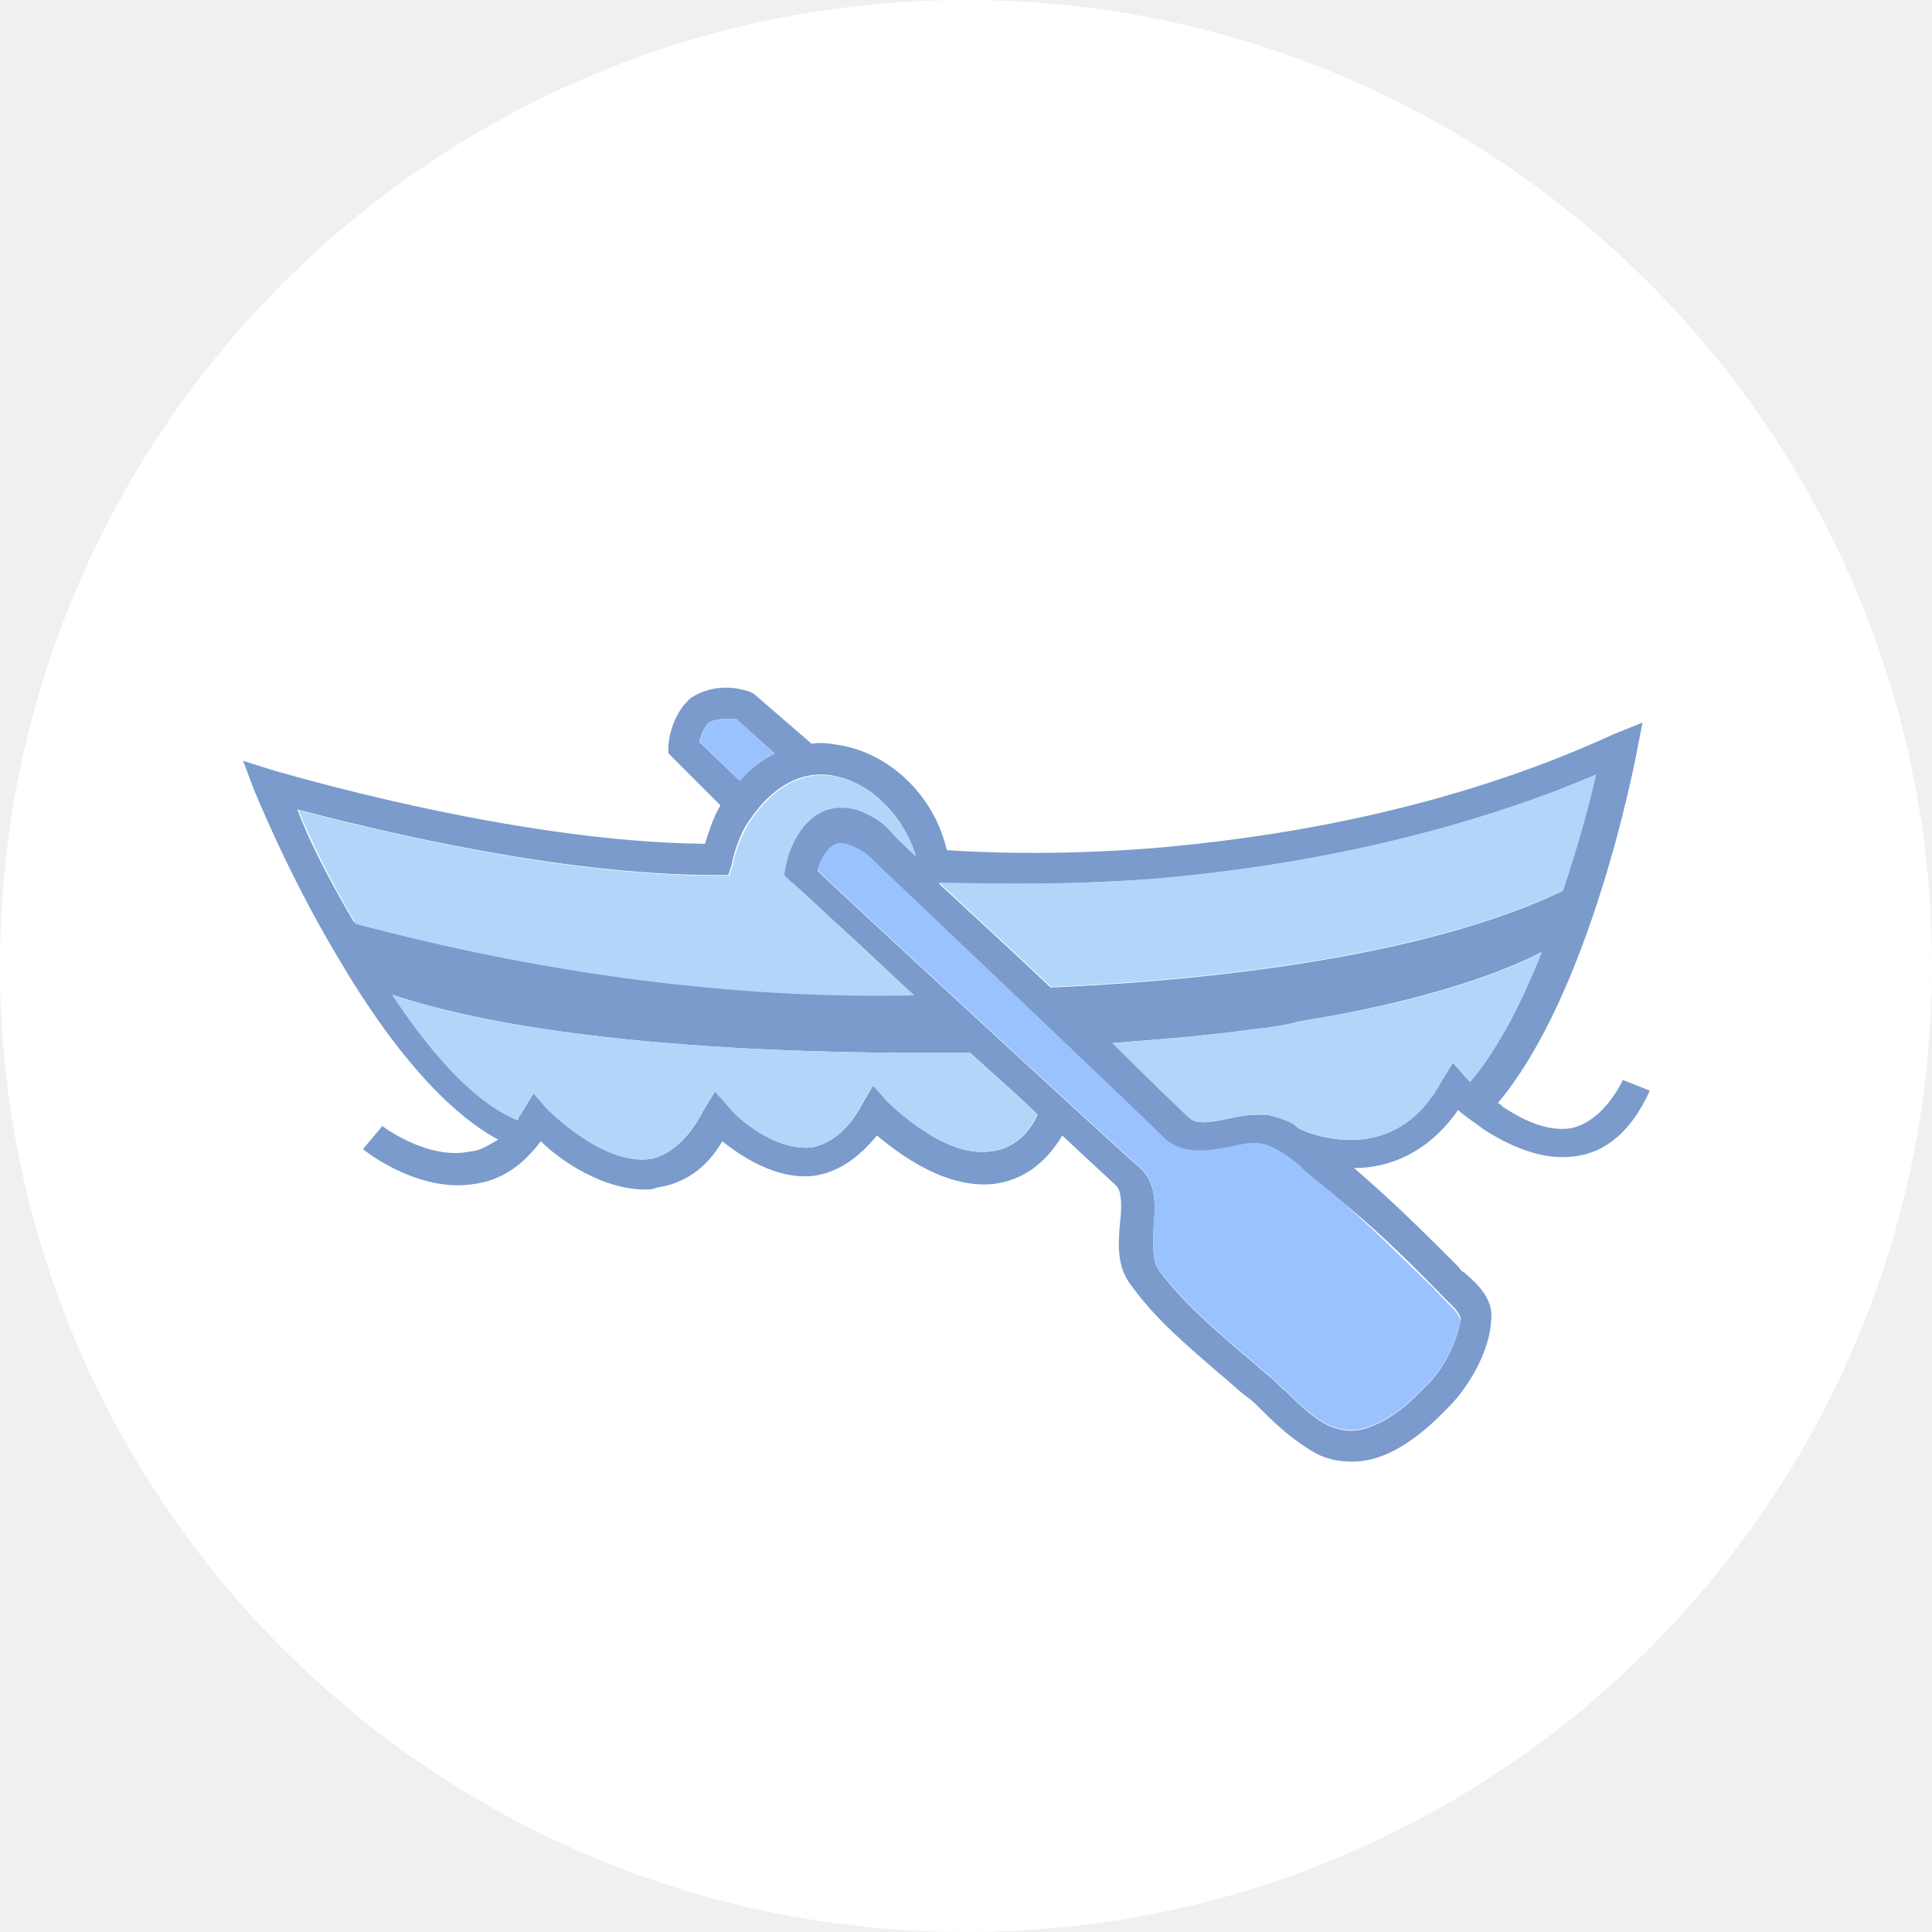
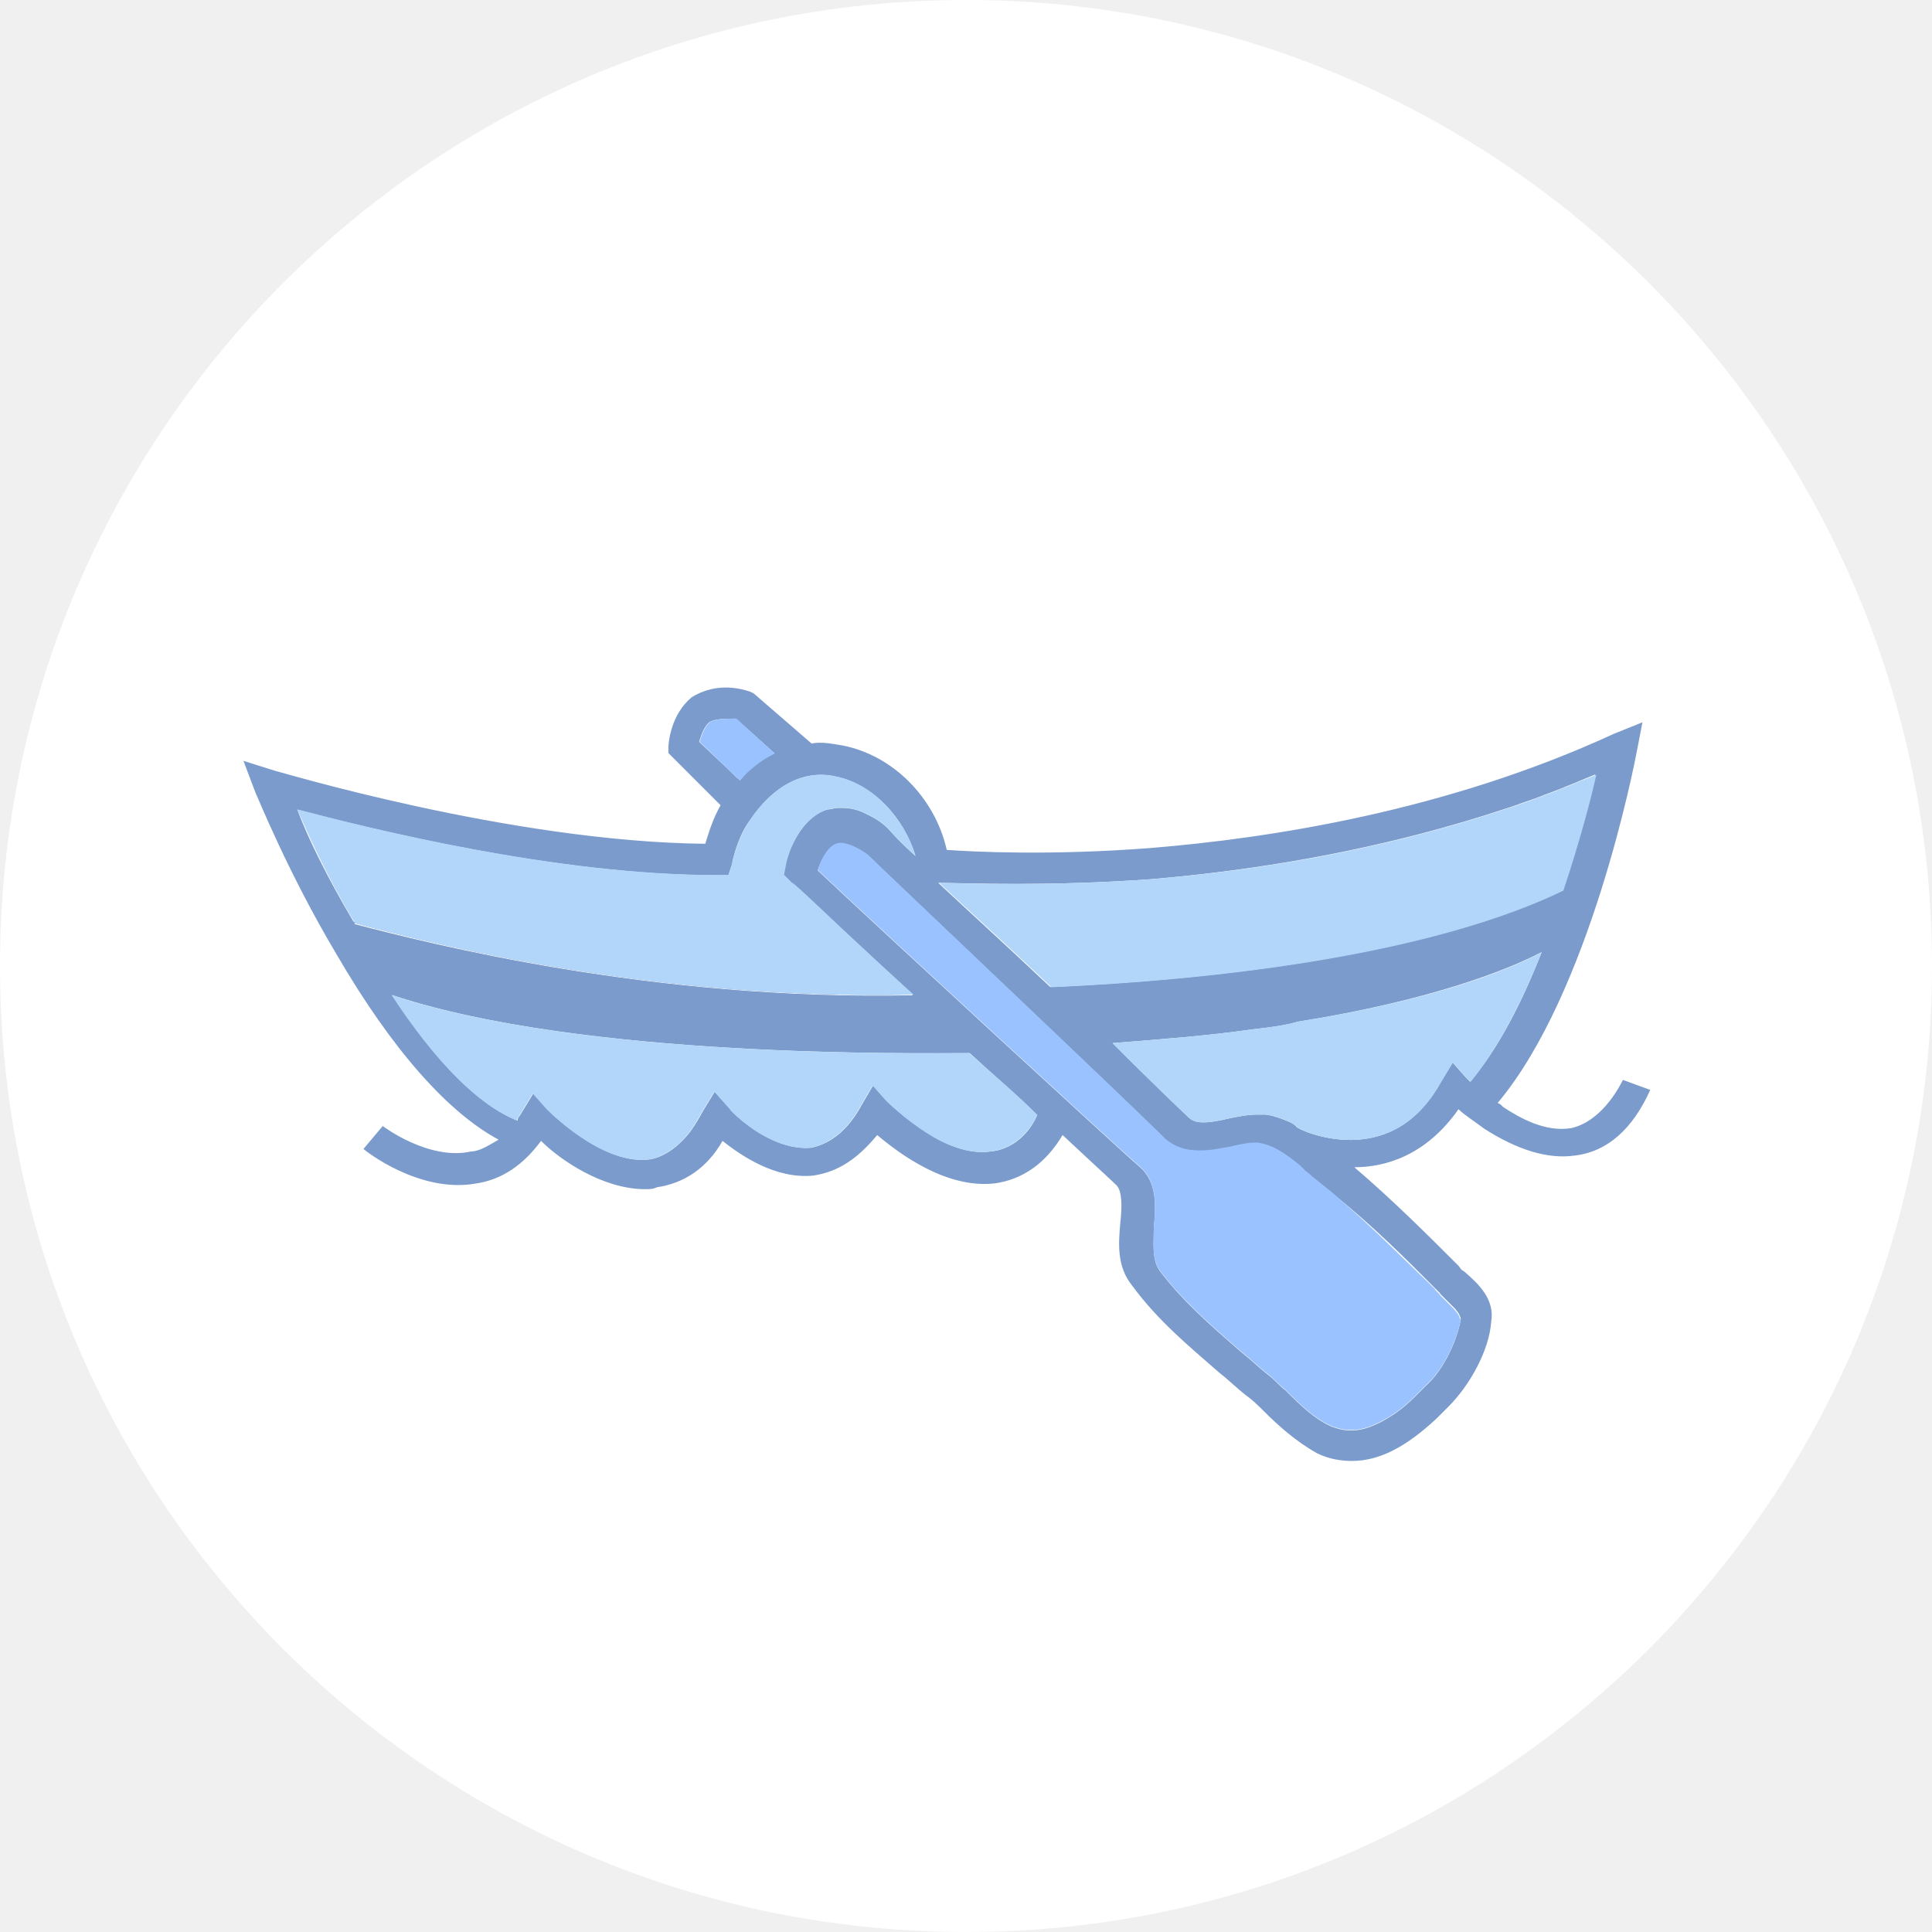
- <svg xmlns="http://www.w3.org/2000/svg" version="1.1" id="Layer_1" x="0px" y="0px" viewBox="436.6 250.5 612 612" enable-background="new 436.6 250.5 612 612" xml:space="preserve">
-   <path fill="#FFFFFF" d="M742.6,862.5L742.6,862.5c-168.9,0-306-137.1-306-306l0,0c0-168.9,137.1-306,306-306l0,0  c168.9,0,306,137.1,306,306l0,0C1048.6,725.4,911.5,862.5,742.6,862.5z" />
+ <svg xmlns="http://www.w3.org/2000/svg" version="1.1" id="Layer_1" x="0px" y="0px" viewBox="652.6 250.5 792 792" enable-background="new 652.6 250.5 792 792" xml:space="preserve">
+   <path fill="#FFFFFF" d="M1048.6,1042.5L1048.6,1042.5c-218.6,0-396-177.4-396-396l0,0c0-218.6,177.4-396,396-396l0,0  c218.6,0,396,177.4,396,396l0,0C1444.6,865.1,1267.2,1042.5,1048.6,1042.5z" />
  <g>
-     <path fill="#7A9BCC" d="M852.5,623c2.1,1.7,4.2,3.4,6.3,5.1C856.7,626.4,854.6,624.7,852.5,623z M725.4,565.1   c-81.6,1.8-153-15.8-176.5-22.6c0.1,0.2,0.2,0.4,0.3,0.5c23.2,6.1,94.2,24.5,176.9,22.6C725.9,565.5,725.6,565.3,725.4,565.1z    M687.6,530.2c1.4,1.3,4.9,4.4,9.7,8.8C691.9,534,688.3,530.7,687.6,530.2z M667.7,494.6l2.5,2.5c0,0,0,0,0.1-0.1L667.7,494.6z" />
-     <path fill="#7A9BCC" d="M950.7,592.6c-4.3,8.6-10.4,14.1-16.5,15.3c-8,1.2-15.9-3.1-21.4-6.7c-0.6-0.6-1.2-1.2-1.8-1.2   c29.4-34.9,43.4-107.7,44.1-111.4l1.8-9.2l-9.2,3.7c-53.2,24.5-108.9,33-146.3,36.1c-31.8,2.5-56.3,1.2-64.9,0.6   c-3.7-16.5-17.1-30-33-33.1c-3.7-0.6-6.7-1.2-9.8-0.6l-18.4-15.9l-1.2-0.6c-7.3-2.4-13.5-1.2-18.4,1.8c-6.7,5.5-7.4,14.7-7.4,15.9   v1.8l16.5,16.5c-2.5,4.3-3.7,8.6-4.9,12.2c-61.8-0.6-135.9-23.2-136.5-23.2l-9.8-3.1l3.7,9.8c0.6,1.2,10.4,25.7,25.7,51.4   c17.8,30.6,35.5,50.2,51.4,58.8c-3.1,1.8-6.1,3.7-8.6,3.7c-13.5,3.1-28.1-8-28.1-8l-6.1,7.3c0.6,0.6,17.7,14.1,35.5,11   c8.6-1.2,15.3-6.1,20.8-13.5c6.1,6.1,19.6,15.3,33,15.3c1.2,0,2.5,0,3.7-0.6c8.6-1.2,15.9-6.1,20.8-14.7c6.1,4.9,17.1,12.2,28.8,11   c8-1.2,14.1-5.5,20.2-12.8c7.3,6.1,22,17.1,37.3,15.3c8.6-1.2,15.9-6.1,21.4-15.3c9.8,9.2,16.5,15.3,17.1,15.9   c1.8,1.8,1.8,6.7,1.2,11.6c-0.6,6.7-1.2,14.1,3.7,20.2c8,11,17.8,19,27.5,27.5c3.1,2.4,5.5,4.9,8.6,7.3c1.8,1.2,3.7,3.1,5.5,4.9   c4.9,4.9,10.4,9.8,17.1,13.5c3.7,1.8,7.4,2.4,11,2.4c8.6,0,17.1-4.3,26.9-13.5c1.2-1.2,2.5-2.5,3.7-3.7   c6.7-6.7,12.9-17.8,13.5-26.9c1.2-7.3-4.3-12.2-8.6-15.9c-1.2-0.6-1.2-1.2-1.8-1.8c-9.8-9.8-20.8-20.8-33-31.2   c9.8,0,22.7-3.7,33-18.4c1.8,1.8,4.9,3.7,8,6.1c10.4,6.7,20.2,9.8,28.8,8.6c10.4-1.2,18.4-8.6,23.9-20.8L950.7,592.6z M801.3,529   c3.4-0.3,6.9-0.6,10.6-1c1.8-0.2,3.7-0.4,5.6-0.6c27.2-3.1,61.2-9.1,96.3-20.8c1.2-0.4,2.4-0.8,3.6-1.2c1.2-0.4,2.5-0.9,3.8-1.3   c1.3-0.5,2.5-0.9,3.8-1.4c0.2-0.1,0.3-0.1,0.5-0.2c1.5-0.5,2.9-1.1,4.4-1.6c0,0,0,0,0,0c1-0.4,2-0.8,3-1.2c0.6-0.2,1.2-0.5,1.8-0.7   c0.8-0.3,1.6-0.6,2.4-1c1.6-0.7,3.2-1.3,4.9-2c-1.8,8.6-5.5,22-10.4,36.7c-50.8,24.5-134,29.4-162.2,30.6   c-12.2-11.6-25.7-23.9-35.5-33C743.2,530.2,767.7,531.4,801.3,529z M658.1,485.5c0.6-1.8,1.2-4.3,3.1-6.1c1.8-1.2,4.9-1.2,8.6-1.2   l12.2,11c-3.7,1.8-8,4.9-11,8.6l-0.7-0.7c0,0,0,0-0.1,0.1l-2.5-2.5L658.1,485.5z M548.9,542.5L548.9,542.5c-0.1,0-0.2,0-0.3-0.1   c-8-13.5-14.7-26.9-17.8-35.5c23.2,6.1,82,20.8,132.8,20.8h3.7l1.2-3.7c0,0,0,0,0-0.1c0,0,0-0.1,0-0.1c0-0.1,0.1-0.3,0.1-0.6   c0.5-2.2,2.3-8.7,5.3-12.7c7.3-11,17.1-16.5,27.5-14.1c11.6,2.4,21.4,12.9,25.1,25.1c-5.5-4.9-8.6-8.6-8.6-8.6   c-2.5-2.5-4.9-3.7-7.3-4.9c-2.5-1.2-4.9-1.8-7.4-1.8c-0.3,0-0.5,0-0.8,0c-0.2,0-0.4,0-0.6,0c-0.5,0-1,0.1-1.5,0.2   c-0.1,0-0.2,0-0.4,0.1c-0.2,0-0.3,0.1-0.5,0.1c-0.1,0-0.2,0.1-0.4,0.1c0,0-0.1,0-0.1,0c-0.4,0.1-0.8,0.2-1.2,0.4   c-7.3,3-10.9,11.8-12.4,17.3l-0.6,3.1l1.9,1.9c0.1,0.1,0.3,0.3,0.7,0.6c0.7,0.4,4.2,3.7,9.7,8.8c0.1,0.1,0.2,0.2,0.3,0.3   c7.2,6.5,17.1,15.7,27.8,25.8h-0.1c0.2,0.2,0.5,0.4,0.7,0.6c-82.6,1.8-153.6-16.5-176.9-22.6C549.1,542.9,549,542.7,548.9,542.5z    M750.6,615.2c-7,1.1-14.5-2.1-20.6-6c-7.2-4.6-12.5-10-12.5-10l-4.3-4.9l-3.4,5.8l-0.2,0.4c-4.3,8-9.8,12.2-15.9,13.5   c-8.5,0.8-16.9-4.5-21.7-8.4c-2.5-2-4-3.7-4-3.9l-4.9-5.5l-3.7,6.1c-1.3,2.5-2.7,4.7-4.2,6.7c-3.7,4.7-8,7.7-12.3,8.6   c-15.3,2.4-33-15.9-33-15.9l-4.3-4.9l-3.7,6.1c-0.6,1.2-1.2,1.2-1.2,2.5c-12.2-4.9-25.7-18.4-39.8-39.8   c60.6,20.2,165.8,18.4,183,18.4c7.3,6.7,15.3,13.5,21.4,19.6C762.2,610.4,756.7,614.6,750.6,615.2z M890.7,658.1   c0.2,0.2,0.4,0.4,0.6,0.6c0,0,0,0,0,0c0,0,0.1,0.1,0.1,0.1c0,0,0.1,0.1,0.2,0.2c0,0,0.1,0.1,0.1,0.1c0.1,0.1,0.2,0.2,0.3,0.3   c0.1,0.1,0.2,0.2,0.3,0.3c0,0,0.1,0,0.1,0.1c0.1,0.1,0.1,0.1,0.2,0.2c0,0,0.1,0.1,0.1,0.2c0.1,0,0.1,0.1,0.2,0.2   c0,0,0.1,0.1,0.1,0.1c0,0,0.1,0.1,0.1,0.1c0.2,0.2,0.4,0.4,0.6,0.6c0.4,0.4,0.8,0.8,1.2,1.2c0.4,0.4,0.8,0.8,1.2,1.2   c0.1,0.1,0.2,0.2,0.3,0.3c0.2,0.2,0.3,0.3,0.5,0.5c0.2,0.2,0.3,0.3,0.5,0.5c0.2,0.2,0.3,0.3,0.4,0.5c0.1,0.2,0.3,0.3,0.4,0.5   c0.1,0.2,0.2,0.3,0.3,0.5c0.2,0.3,0.4,0.6,0.5,0.9c0.1,0.1,0.1,0.3,0.2,0.5c0,0.2,0.1,0.3,0.1,0.5c0,0,0,0,0,0c0,0.1,0,0.3,0,0.4   c-1.2,6.7-5.5,15.9-11,20.8l-3.7,3.7c-3.7,3.7-7.3,6.1-11,8c-3.7,1.8-6.1,2.5-9.2,2.5c-2.5,0-4.3-0.6-6.1-1.2   c-5.5-2.5-9.8-6.7-14.7-11.6c-1.8-1.2-3.7-3.7-5.5-4.9c-3.1-2.5-5.5-4.9-8.6-7.3c-9.2-8-18.4-15.9-25.7-25.7   c-2.5-3.7-1.8-8.6-1.8-13.5c0.6-6.7,1.2-14.7-4.9-19.6c-1.8-1.2-86.9-79.6-101.6-93.6c1.2-3.7,3.7-8.6,7.3-8.6   c1.2,0,4.3,0.6,8.6,3.7c3.7,3.7,94.2,89.4,94.2,90c3.1,2.5,6.1,3.7,11,3.7c3.7,0,6.1-0.6,9.8-1.2c2.5-0.6,5.5-1.2,7.3-1.2   c0.6,0,0.6,0,1.2,0c4.9,0.6,9.2,3.7,13.5,7.3c0.6,0.6,1.2,1.2,1.8,1.8c0.7,0.5,1.4,1.1,2.1,1.7c2.1,1.7,4.2,3.4,6.3,5.1   c0.1,0.1,0.2,0.2,0.3,0.3C871.1,638.5,881.9,649.2,890.7,658.1z M902.3,593.2c-1.2-1.2-1.2-1.2-1.2-1.2l-4.3-4.9l-3.7,6.1   c-6.7,12.2-16.5,18.4-28.8,18.4c-9.2,0-17.1-3.7-17.1-4.3c-1.2-1.2-3.1-1.8-4.9-2.5c-1.8-0.6-3.7-1.2-5.5-1.2H835   c-3.1,0-6.1,0.6-9.2,1.2c-2.5,0.6-5.5,1.2-8,1.2c-2.5,0-3.7-0.6-4.9-1.8c0,0-10.4-9.8-23.9-23.3c15.9-1.2,30.6-2.4,44.1-4.3   c5.5-0.6,10.4-1.2,14.7-2.5c42.2-6.7,66.7-16.5,77.1-22C918.9,567.5,911.5,582.2,902.3,593.2z" />
-     <path fill="#B2D6F9" d="M697.6,539.3c-0.1-0.1-0.2-0.2-0.3-0.3c-5.5-5.1-9-8.4-9.7-8.8c0,0-0.1,0-0.1,0l-0.6-0.6l-1.9-1.9l0.6-3.1   c1-5.5,4.9-14.4,12.4-17.3c0.4-0.2,0.8-0.3,1.2-0.4c0,0,0.1,0,0.1,0c0.1,0,0.2-0.1,0.4-0.1c0.2,0,0.3-0.1,0.5-0.1   c0.1,0,0.2-0.1,0.4-0.1c0.5-0.1,1-0.2,1.5-0.2c0.2,0,0.4,0,0.6,0c0.2,0,0.5,0,0.8,0c2.5,0,4.9,0.6,7.4,1.8c2.4,1.2,4.9,2.4,7.3,4.9   c0,0,3.1,3.7,8.6,8.6c-3.7-12.2-13.5-22.7-25.1-25.1c-10.4-2.4-20.2,3.1-27.5,14.1c-3,4.5-4.8,10.6-5.3,12.7   c-0.1,0.2-0.1,0.4-0.1,0.6c0,0,0,0.1,0,0.1c0,0.1,0,0.1,0,0.1l-1.2,3.7h-3.7c-50.8,0-109.6-14.7-132.8-20.8   c3.6,8.5,9.6,21.7,18,35.6h0c0.1,0.2,0.2,0.4,0.3,0.5c23.2,6.1,94.2,24.5,176.9,22.6c-0.2-0.2-0.5-0.4-0.7-0.6   C714.5,555.1,704.5,545.8,697.6,539.3z" />
-     <path fill="#B2D6F9" d="M765.2,603.6c-3.1,6.7-8.6,11-14.7,11.6c-7,1.1-14.5-2.1-20.6-6c-7.2-4.6-12.5-10-12.5-10l-4.3-4.9   l-3.4,5.8l-0.2,0.4c-4.3,8-9.8,12.2-15.9,13.5c-8.5,0.8-16.9-4.5-21.7-8.4c-2.5-2-4-3.7-4-3.9l-4.9-5.5l-3.7,6.1   c-1.3,2.5-2.7,4.7-4.2,6.7c-3.7,4.7-8,7.7-12.3,8.6c-15.3,2.4-33-15.9-33-15.9l-4.3-4.9l-3.7,6.1c-0.6,1.2-1.2,1.2-1.2,2.5   c-12.2-4.9-25.7-18.4-39.8-39.8c60.6,20.2,165.8,18.4,183,18.4C751.2,590.8,759.1,597.5,765.2,603.6z" />
-     <path fill="#B2D6F9" d="M937.2,497.9c-0.8,0.3-1.6,0.7-2.4,1c-0.6,0.2-1.2,0.5-1.8,0.7c-1,0.4-2,0.8-3,1.2c0,0,0,0,0,0   c-1.5,0.6-2.9,1.1-4.4,1.6c-0.2,0.1-0.3,0.1-0.5,0.2c-1.3,0.5-2.6,0.9-3.8,1.4c-1.3,0.4-2.5,0.9-3.8,1.3   c-38.8,13.3-76.3,19.6-105.5,22.6c-3.7,0.4-7.2,0.7-10.6,1c-33.7,2.4-58.1,1.2-67.3,1.2c9.8,9.2,23.3,21.4,35.5,33   c28.1-1.2,111.4-6.1,162.2-30.6c4.9-14.7,8.6-28.2,10.4-36.7C940.5,496.6,938.9,497.3,937.2,497.9z" />
-     <path fill="#B2D6F9" d="M925,552.2c-6.1,15.3-13.5,30-22.6,41c-1.2-1.2-1.2-1.2-1.2-1.2l-4.3-4.9l-3.7,6.1   c-6.7,12.2-16.5,18.4-28.8,18.4c-9.2,0-17.1-3.7-17.1-4.3c-1.2-1.2-3.1-1.8-4.9-2.5c-1.8-0.6-3.7-1.2-5.5-1.2H835   c-3.1,0-6.1,0.6-9.2,1.2c-2.5,0.6-5.5,1.2-8,1.2c-2.5,0-3.7-0.6-4.9-1.8c0,0-10.4-9.8-23.9-23.3c15.9-1.2,30.6-2.4,44.1-4.3   c5.5-0.6,10.4-1.2,14.7-2.5C890.1,567.5,914.6,557.7,925,552.2z" />
-     <path fill="#99C2FF" d="M899.3,668.5c-1.2,6.7-5.5,15.9-11,20.8l-3.7,3.7c-3.7,3.7-7.3,6.1-11,8c-3.7,1.8-6.1,2.5-9.2,2.5   c-2.5,0-4.3-0.6-6.1-1.2c-5.5-2.5-9.8-6.7-14.7-11.6c-1.8-1.2-3.7-3.7-5.5-4.9c-3.1-2.5-5.5-4.9-8.6-7.3   c-9.2-8-18.4-15.9-25.7-25.7c-2.5-3.7-1.8-8.6-1.8-13.5c0.6-6.7,1.2-14.7-4.9-19.6c-1.8-1.2-86.9-79.6-101.6-93.6   c1.2-3.7,3.7-8.6,7.3-8.6c1.2,0,4.3,0.6,8.6,3.7c3.7,3.7,94.2,89.4,94.2,90c3.1,2.5,6.1,3.7,11,3.7c3.7,0,6.1-0.6,9.8-1.2   c2.5-0.6,5.5-1.2,7.3-1.2c0.6,0,0.6,0,1.2,0c4.9,0.6,9.2,3.7,13.5,7.3c0.6,0.6,1.2,1.2,1.8,1.8c0.7,0.5,1.4,1.1,2.1,1.7   c2.1,1.7,4.2,3.4,6.3,5.1c0.1,0.1,0.2,0.2,0.3,0.3c11.7,10,22.3,20.8,31.6,29.7c0.2,0.2,0.4,0.4,0.6,0.6c0,0,0.1,0.1,0.1,0.2   c0,0,0.1,0.1,0.2,0.2c0,0,0.1,0.1,0.1,0.1c0.1,0.1,0.2,0.2,0.3,0.3c0.1,0.1,0.2,0.2,0.3,0.3c0,0,0.1,0,0.1,0.1   c0.1,0.1,0.1,0.1,0.2,0.2c0,0,0.1,0.1,0.1,0.2c0.1,0,0.1,0.1,0.2,0.2c0,0,0.1,0.1,0.1,0.1c0,0,0.1,0.1,0.1,0.1   c0.2,0.2,0.4,0.4,0.6,0.6c0.4,0.4,0.8,0.8,1.2,1.2c0.4,0.4,0.8,0.8,1.2,1.2c0.1,0.1,0.2,0.2,0.3,0.3c0.2,0.2,0.3,0.3,0.5,0.5   c0.2,0.2,0.3,0.3,0.5,0.5c0.1,0.2,0.3,0.3,0.4,0.5c0.1,0.2,0.2,0.3,0.4,0.5c0.1,0.2,0.2,0.3,0.3,0.5c0.2,0.3,0.4,0.6,0.5,0.9   c0.1,0.1,0.1,0.3,0.2,0.5c0,0.2,0.1,0.3,0.1,0.5c0,0,0,0,0,0C899.3,668.2,899.3,668.4,899.3,668.5z" />
-     <path fill="#99C2FF" d="M682,489.2c-3.7,1.8-8,4.9-11,8.6l-0.7-0.7l-2.6-2.5l-9.5-9.1c0.6-1.8,1.2-4.3,3.1-6.1   c1.8-1.2,4.9-1.2,8.6-1.2L682,489.2z" />
-     <path fill="#99C2FF" d="M670.3,497.1C670.3,497.1,670.2,497.1,670.3,497.1l-2.6-2.5L670.3,497.1z" />
+     <path fill="#7A9BCC" d="M1190.8,732.6c2.7,2.2,5.4,4.4,8.2,6.6C1196.3,737,1193.5,734.8,1190.8,732.6z M1026.3,657.6   c-105.6,2.3-198-20.4-228.4-29.2c0.1,0.3,0.3,0.5,0.4,0.6c30,7.9,121.9,31.7,228.9,29.2C1027,658.1,1026.6,657.9,1026.3,657.6z    M977.4,612.5c1.8,1.7,6.3,5.7,12.6,11.4C983,617.4,978.3,613.1,977.4,612.5z M951.7,566.4l3.2,3.2c0,0,0,0,0.1-0.1L951.7,566.4z" />
+     <path fill="#7A9BCC" d="M1317.9,693.2c-5.6,11.1-13.5,18.2-21.4,19.8c-10.4,1.6-20.6-4-27.7-8.7c-0.8-0.8-1.6-1.6-2.3-1.6   c38-45.2,56.2-139.4,57.1-144.2l2.3-11.9l-11.9,4.8c-68.8,31.7-140.9,42.7-189.3,46.7c-41.2,3.2-72.9,1.6-84,0.8   c-4.8-21.4-22.1-38.8-42.7-42.8c-4.8-0.8-8.7-1.6-12.7-0.8l-23.8-20.6L960,534c-9.4-3.1-17.5-1.6-23.8,2.3   c-8.7,7.1-9.6,19-9.6,20.6v2.3l21.4,21.4c-3.2,5.6-4.8,11.1-6.3,15.8c-80-0.8-175.9-30-176.6-30l-12.7-4l4.8,12.7   c0.8,1.6,13.5,33.3,33.3,66.5c23,39.6,45.9,65,66.5,76.1c-4,2.3-7.9,4.8-11.1,4.8c-17.5,4-36.4-10.4-36.4-10.4l-7.9,9.4   c0.8,0.8,22.9,18.2,45.9,14.2c11.1-1.6,19.8-7.9,26.9-17.5c7.9,7.9,25.4,19.8,42.7,19.8c1.6,0,3.2,0,4.8-0.8   c11.1-1.6,20.6-7.9,26.9-19c7.9,6.3,22.1,15.8,37.3,14.2c10.4-1.6,18.2-7.1,26.1-16.6c9.4,7.9,28.5,22.1,48.3,19.8   c11.1-1.6,20.6-7.9,27.7-19.8c12.7,11.9,21.4,19.8,22.1,20.6c2.3,2.3,2.3,8.7,1.6,15c-0.8,8.7-1.6,18.2,4.8,26.1   c10.4,14.2,23,24.6,35.6,35.6c4,3.1,7.1,6.3,11.1,9.4c2.3,1.6,4.8,4,7.1,6.3c6.3,6.3,13.5,12.7,22.1,17.5c4.8,2.3,9.6,3.1,14.2,3.1   c11.1,0,22.1-5.6,34.8-17.5c1.6-1.6,3.2-3.2,4.8-4.8c8.7-8.7,16.7-23,17.5-34.8c1.6-9.4-5.6-15.8-11.1-20.6   c-1.6-0.8-1.6-1.6-2.3-2.3c-12.7-12.7-26.9-26.9-42.7-40.4c12.7,0,29.4-4.8,42.7-23.8c2.3,2.3,6.3,4.8,10.4,7.9   c13.5,8.7,26.1,12.7,37.3,11.1c13.5-1.6,23.8-11.1,30.9-26.9L1317.9,693.2z M1124.6,610.9c4.4-0.4,8.9-0.8,13.7-1.3   c2.3-0.3,4.8-0.5,7.2-0.8c35.2-4,79.2-11.8,124.6-26.9c1.6-0.5,3.1-1,4.7-1.6c1.6-0.5,3.2-1.2,4.9-1.7c1.7-0.6,3.2-1.2,4.9-1.8   c0.3-0.1,0.4-0.1,0.6-0.3c1.9-0.6,3.8-1.4,5.7-2.1l0,0c1.3-0.5,2.6-1,3.9-1.6c0.8-0.3,1.6-0.6,2.3-0.9c1-0.4,2.1-0.8,3.1-1.3   c2.1-0.9,4.1-1.7,6.3-2.6c-2.3,11.1-7.1,28.5-13.5,47.5c-65.7,31.7-173.4,38-209.9,39.6c-15.8-15-33.3-30.9-45.9-42.7   C1049.4,612.5,1081.1,614,1124.6,610.9z M939.2,554.6c0.8-2.3,1.6-5.6,4-7.9c2.3-1.6,6.3-1.6,11.1-1.6l15.8,14.2   c-4.8,2.3-10.4,6.3-14.2,11.1l-0.9-0.9c0,0,0,0-0.1,0.1l-3.2-3.2L939.2,554.6z M797.9,628.4L797.9,628.4c-0.1,0-0.3,0-0.4-0.1   c-10.4-17.5-19-34.8-23-45.9c30,7.9,106.1,26.9,171.9,26.9h4.8l1.6-4.8c0,0,0,0,0-0.1v-0.1c0-0.1,0.1-0.4,0.1-0.8   c0.6-2.8,3-11.3,6.9-16.4c9.4-14.2,22.1-21.4,35.6-18.2c15,3.1,27.7,16.7,32.5,32.5c-7.1-6.3-11.1-11.1-11.1-11.1   c-3.2-3.2-6.3-4.8-9.4-6.3c-3.2-1.6-6.3-2.3-9.6-2.3c-0.4,0-0.6,0-1,0c-0.3,0-0.5,0-0.8,0c-0.6,0-1.3,0.1-1.9,0.3   c-0.1,0-0.3,0-0.5,0.1c-0.3,0-0.4,0.1-0.6,0.1c-0.1,0-0.3,0.1-0.5,0.1H992c-0.5,0.1-1,0.3-1.6,0.5c-9.4,3.9-14.1,15.3-16,22.4   l-0.8,4l2.5,2.5c0.1,0.1,0.4,0.4,0.9,0.8c0.9,0.5,5.4,4.8,12.6,11.4c0.1,0.1,0.3,0.3,0.4,0.4c9.3,8.4,22.1,20.3,36,33.4h-0.1   c0.3,0.3,0.6,0.5,0.9,0.8c-106.9,2.3-198.8-21.4-228.9-29.2C798.2,628.9,798.1,628.6,797.9,628.4z M1059,722.5   c-9.1,1.4-18.8-2.7-26.7-7.8c-9.3-6-16.2-12.9-16.2-12.9l-5.6-6.3l-4.4,7.5l-0.3,0.5c-5.6,10.4-12.7,15.8-20.6,17.5   c-11,1-21.9-5.8-28.1-10.9c-3.2-2.6-5.2-4.8-5.2-5l-6.3-7.1l-4.8,7.9c-1.7,3.2-3.5,6.1-5.4,8.7c-4.8,6.1-10.4,10-15.9,11.1   c-19.8,3.1-42.7-20.6-42.7-20.6l-5.6-6.3l-4.8,7.9c-0.8,1.6-1.6,1.6-1.6,3.2c-15.8-6.3-33.3-23.8-51.5-51.5   c78.4,26.1,214.6,23.8,236.8,23.8c9.4,8.7,19.8,17.5,27.7,25.4C1074,716.3,1066.8,721.7,1059,722.5z M1240.3,778   c0.3,0.3,0.5,0.5,0.8,0.8l0,0l0.1,0.1c0,0,0.1,0.1,0.3,0.3l0.1,0.1c0.1,0.1,0.3,0.3,0.4,0.4s0.3,0.3,0.4,0.4c0,0,0.1,0,0.1,0.1   c0.1,0.1,0.1,0.1,0.3,0.3c0,0,0.1,0.1,0.1,0.3c0.1,0,0.1,0.1,0.3,0.3l0.1,0.1l0.1,0.1c0.3,0.3,0.5,0.5,0.8,0.8c0.5,0.5,1,1,1.6,1.6   s1,1,1.6,1.6c0.1,0.1,0.3,0.3,0.4,0.4c0.3,0.3,0.4,0.4,0.6,0.6c0.3,0.3,0.4,0.4,0.6,0.6c0.3,0.3,0.4,0.4,0.5,0.6   c0.1,0.3,0.4,0.4,0.5,0.6c0.1,0.3,0.3,0.4,0.4,0.6c0.3,0.4,0.5,0.8,0.6,1.2c0.1,0.1,0.1,0.4,0.3,0.6c0,0.3,0.1,0.4,0.1,0.6l0,0   c0,0.1,0,0.4,0,0.5c-1.6,8.7-7.1,20.6-14.2,26.9l-4.8,4.8c-4.8,4.8-9.4,7.9-14.2,10.4c-4.8,2.3-7.9,3.2-11.9,3.2   c-3.2,0-5.6-0.8-7.9-1.6c-7.1-3.2-12.7-8.7-19-15c-2.3-1.6-4.8-4.8-7.1-6.3c-4-3.2-7.1-6.3-11.1-9.4   c-11.9-10.4-23.8-20.6-33.3-33.3c-3.2-4.8-2.3-11.1-2.3-17.5c0.8-8.7,1.6-19-6.3-25.4c-2.3-1.6-112.5-103-131.5-121.1   c1.6-4.8,4.8-11.1,9.4-11.1c1.6,0,5.6,0.8,11.1,4.8c4.8,4.8,121.9,115.7,121.9,116.5c4,3.2,7.9,4.8,14.2,4.8   c4.8,0,7.9-0.8,12.7-1.6c3.2-0.8,7.1-1.6,9.4-1.6c0.8,0,0.8,0,1.6,0c6.3,0.8,11.9,4.8,17.5,9.4c0.8,0.8,1.6,1.6,2.3,2.3   c0.9,0.6,1.8,1.4,2.7,2.2c2.7,2.2,5.4,4.4,8.2,6.6c0.1,0.1,0.3,0.3,0.4,0.4C1214.9,752.6,1228.9,766.5,1240.3,778z M1255.3,694   c-1.6-1.6-1.6-1.6-1.6-1.6l-5.6-6.3l-4.8,7.9c-8.7,15.8-21.4,23.8-37.3,23.8c-11.9,0-22.1-4.8-22.1-5.6c-1.6-1.6-4-2.3-6.3-3.2   c-2.3-0.8-4.8-1.6-7.1-1.6h-2.3c-4,0-7.9,0.8-11.9,1.6c-3.2,0.8-7.1,1.6-10.4,1.6c-3.2,0-4.8-0.8-6.3-2.3c0,0-13.5-12.7-30.9-30.2   c20.6-1.6,39.6-3.1,57.1-5.6c7.1-0.8,13.5-1.6,19-3.2c54.6-8.7,86.3-21.4,99.8-28.5C1276.8,660.7,1267.2,679.8,1255.3,694z" />
+     <path fill="#B2D6F9" d="M990.4,624.2c-0.1-0.1-0.3-0.3-0.4-0.4c-7.1-6.6-11.6-10.9-12.6-11.4h-0.1l-0.8-0.8l-2.5-2.5l0.8-4   c1.3-7.1,6.3-18.6,16-22.4c0.5-0.3,1-0.4,1.6-0.5h0.1c0.1,0,0.3-0.1,0.5-0.1s0.4-0.1,0.6-0.1c0.1,0,0.3-0.1,0.5-0.1   c0.6-0.1,1.3-0.3,1.9-0.3c0.3,0,0.5,0,0.8,0c0.3,0,0.6,0,1,0c3.2,0,6.3,0.8,9.6,2.3c3.1,1.6,6.3,3.1,9.4,6.3c0,0,4,4.8,11.1,11.1   c-4.8-15.8-17.5-29.4-32.5-32.5c-13.5-3.1-26.1,4-35.6,18.2c-3.9,5.8-6.2,13.7-6.9,16.4c-0.1,0.3-0.1,0.5-0.1,0.8v0.1   c0,0.1,0,0.1,0,0.1l-1.6,4.8h-4.8c-65.7,0-141.8-19-171.9-26.9c4.7,11,12.4,28.1,23.3,46.1l0,0c0.1,0.3,0.3,0.5,0.4,0.6   c30,7.9,121.9,31.7,228.9,29.2c-0.3-0.3-0.6-0.5-0.9-0.8C1012.2,644.7,999.3,632.7,990.4,624.2z" />
+     <path fill="#B2D6F9" d="M1077.8,707.5c-4,8.7-11.1,14.2-19,15c-9.1,1.4-18.8-2.7-26.7-7.8c-9.3-6-16.2-12.9-16.2-12.9l-5.6-6.3   l-4.4,7.5l-0.3,0.5c-5.6,10.4-12.7,15.8-20.6,17.5c-11,1-21.9-5.8-28.1-10.9c-3.2-2.6-5.2-4.8-5.2-5l-6.3-7.1l-4.8,7.9   c-1.7,3.2-3.5,6.1-5.4,8.7c-4.8,6.1-10.4,10-15.9,11.1c-19.8,3.1-42.7-20.6-42.7-20.6l-5.6-6.3l-4.8,7.9c-0.8,1.6-1.6,1.6-1.6,3.2   c-15.8-6.3-33.3-23.8-51.5-51.5c78.4,26.1,214.6,23.8,236.8,23.8C1059.7,690.9,1070,699.6,1077.8,707.5z" />
+     <path fill="#B2D6F9" d="M1300.4,570.7c-1,0.4-2.1,0.9-3.1,1.3c-0.8,0.3-1.6,0.6-2.3,0.9c-1.3,0.5-2.6,1-3.9,1.6l0,0   c-1.9,0.8-3.8,1.4-5.7,2.1c-0.3,0.1-0.4,0.1-0.6,0.3c-1.7,0.6-3.4,1.2-4.9,1.8c-1.7,0.5-3.2,1.2-4.9,1.7   c-50.2,17.2-98.7,25.4-136.5,29.2c-4.8,0.5-9.3,0.9-13.7,1.3c-43.6,3.1-75.2,1.6-87.1,1.6c12.7,11.9,30.2,27.7,45.9,42.7   c36.4-1.6,144.2-7.9,209.9-39.6c6.3-19,11.1-36.5,13.5-47.5C1304.7,569,1302.6,569.9,1300.4,570.7z" />
+     <path fill="#B2D6F9" d="M1284.6,640.9c-7.9,19.8-17.5,38.8-29.2,53.1c-1.6-1.6-1.6-1.6-1.6-1.6l-5.6-6.3l-4.8,7.9   c-8.7,15.8-21.4,23.8-37.3,23.8c-11.9,0-22.1-4.8-22.1-5.6c-1.6-1.6-4-2.3-6.3-3.2c-2.3-0.8-4.8-1.6-7.1-1.6h-2.5   c-4,0-7.9,0.8-11.9,1.6c-3.2,0.8-7.1,1.6-10.4,1.6c-3.2,0-4.8-0.8-6.3-2.3c0,0-13.5-12.7-30.9-30.2c20.6-1.6,39.6-3.1,57.1-5.6   c7.1-0.8,13.5-1.6,19-3.2C1239.5,660.7,1271.2,648.1,1284.6,640.9z" />
+     <path fill="#99C2FF" d="M1251.4,791.4c-1.6,8.7-7.1,20.6-14.2,26.9l-4.8,4.8c-4.8,4.8-9.4,7.9-14.2,10.4c-4.8,2.3-7.9,3.2-11.9,3.2   c-3.2,0-5.6-0.8-7.9-1.6c-7.1-3.2-12.7-8.7-19-15c-2.3-1.6-4.8-4.8-7.1-6.3c-4-3.2-7.1-6.3-11.1-9.4   c-11.9-10.4-23.8-20.6-33.3-33.3c-3.2-4.8-2.3-11.1-2.3-17.5c0.8-8.7,1.6-19-6.3-25.4c-2.3-1.6-112.5-103-131.5-121.1   c1.6-4.8,4.8-11.1,9.4-11.1c1.6,0,5.6,0.8,11.1,4.8c4.8,4.8,121.9,115.7,121.9,116.5c4,3.2,7.9,4.8,14.2,4.8   c4.8,0,7.9-0.8,12.7-1.6c3.2-0.8,7.1-1.6,9.4-1.6c0.8,0,0.8,0,1.6,0c6.3,0.8,11.9,4.8,17.5,9.4c0.8,0.8,1.6,1.6,2.3,2.3   c0.9,0.6,1.8,1.4,2.7,2.2c2.7,2.2,5.4,4.4,8.2,6.6c0.1,0.1,0.3,0.3,0.4,0.4c15.1,12.9,28.9,26.9,40.9,38.4c0.3,0.3,0.5,0.5,0.8,0.8   c0,0,0.1,0.1,0.1,0.3c0,0,0.1,0.1,0.3,0.3l0.1,0.1c0.1,0.1,0.3,0.3,0.4,0.4c0.1,0.1,0.3,0.3,0.4,0.4c0,0,0.1,0,0.1,0.1   c0.1,0.1,0.1,0.1,0.3,0.3c0,0,0.1,0.1,0.1,0.3c0.1,0,0.1,0.1,0.3,0.3l0.1,0.1l0.1,0.1c0.3,0.3,0.5,0.5,0.8,0.8c0.5,0.5,1,1,1.6,1.6   s1,1,1.6,1.6c0.1,0.1,0.3,0.3,0.4,0.4c0.3,0.3,0.4,0.4,0.6,0.6c0.3,0.3,0.4,0.4,0.6,0.6c0.1,0.3,0.4,0.4,0.5,0.6   c0.1,0.3,0.3,0.4,0.5,0.6c0.1,0.3,0.3,0.4,0.4,0.6c0.3,0.4,0.5,0.8,0.6,1.2c0.1,0.1,0.1,0.4,0.3,0.6c0,0.3,0.1,0.4,0.1,0.6l0,0   C1251.4,791.1,1251.4,791.3,1251.4,791.4z" />
+     <path fill="#99C2FF" d="M970.2,559.4c-4.8,2.3-10.4,6.3-14.2,11.1l-0.9-0.9l-3.4-3.2l-12.3-11.8c0.8-2.3,1.6-5.6,4-7.9   c2.3-1.6,6.3-1.6,11.1-1.6L970.2,559.4z" />
+     <path fill="#99C2FF" d="M955,569.6C955,569.6,954.9,569.6,955,569.6l-3.4-3.2L955,569.6z" />
  </g>
</svg>
